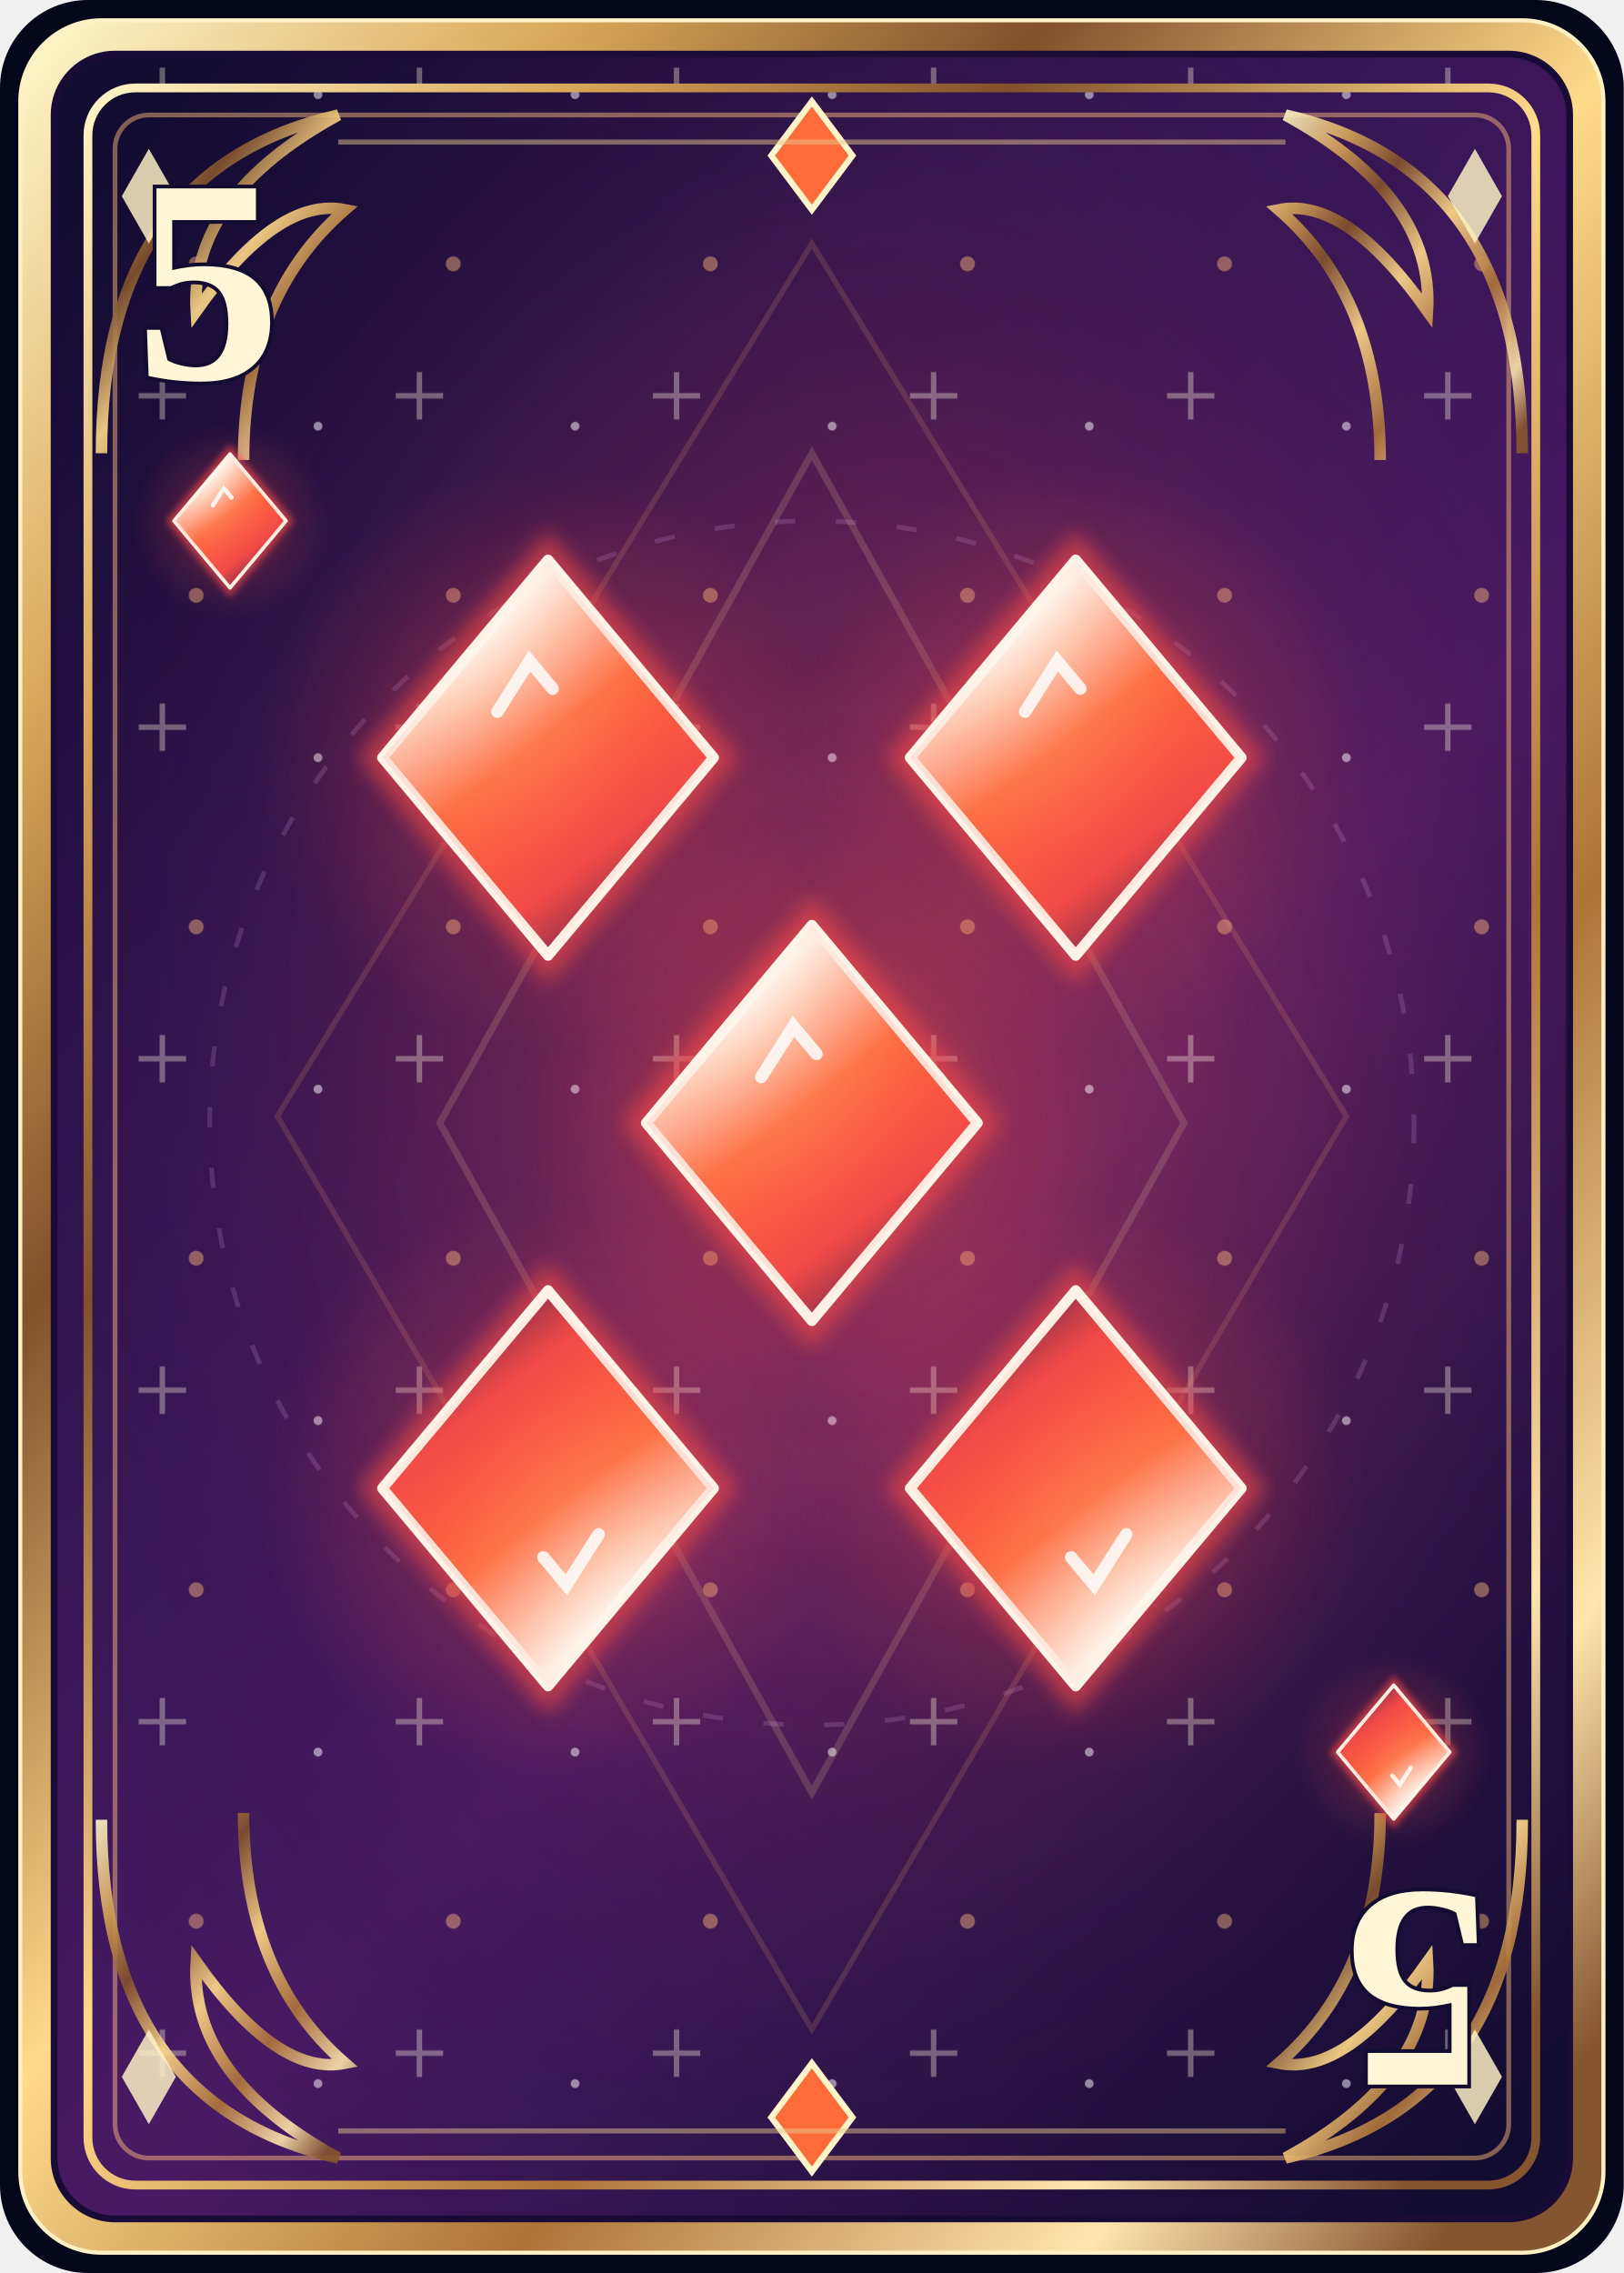
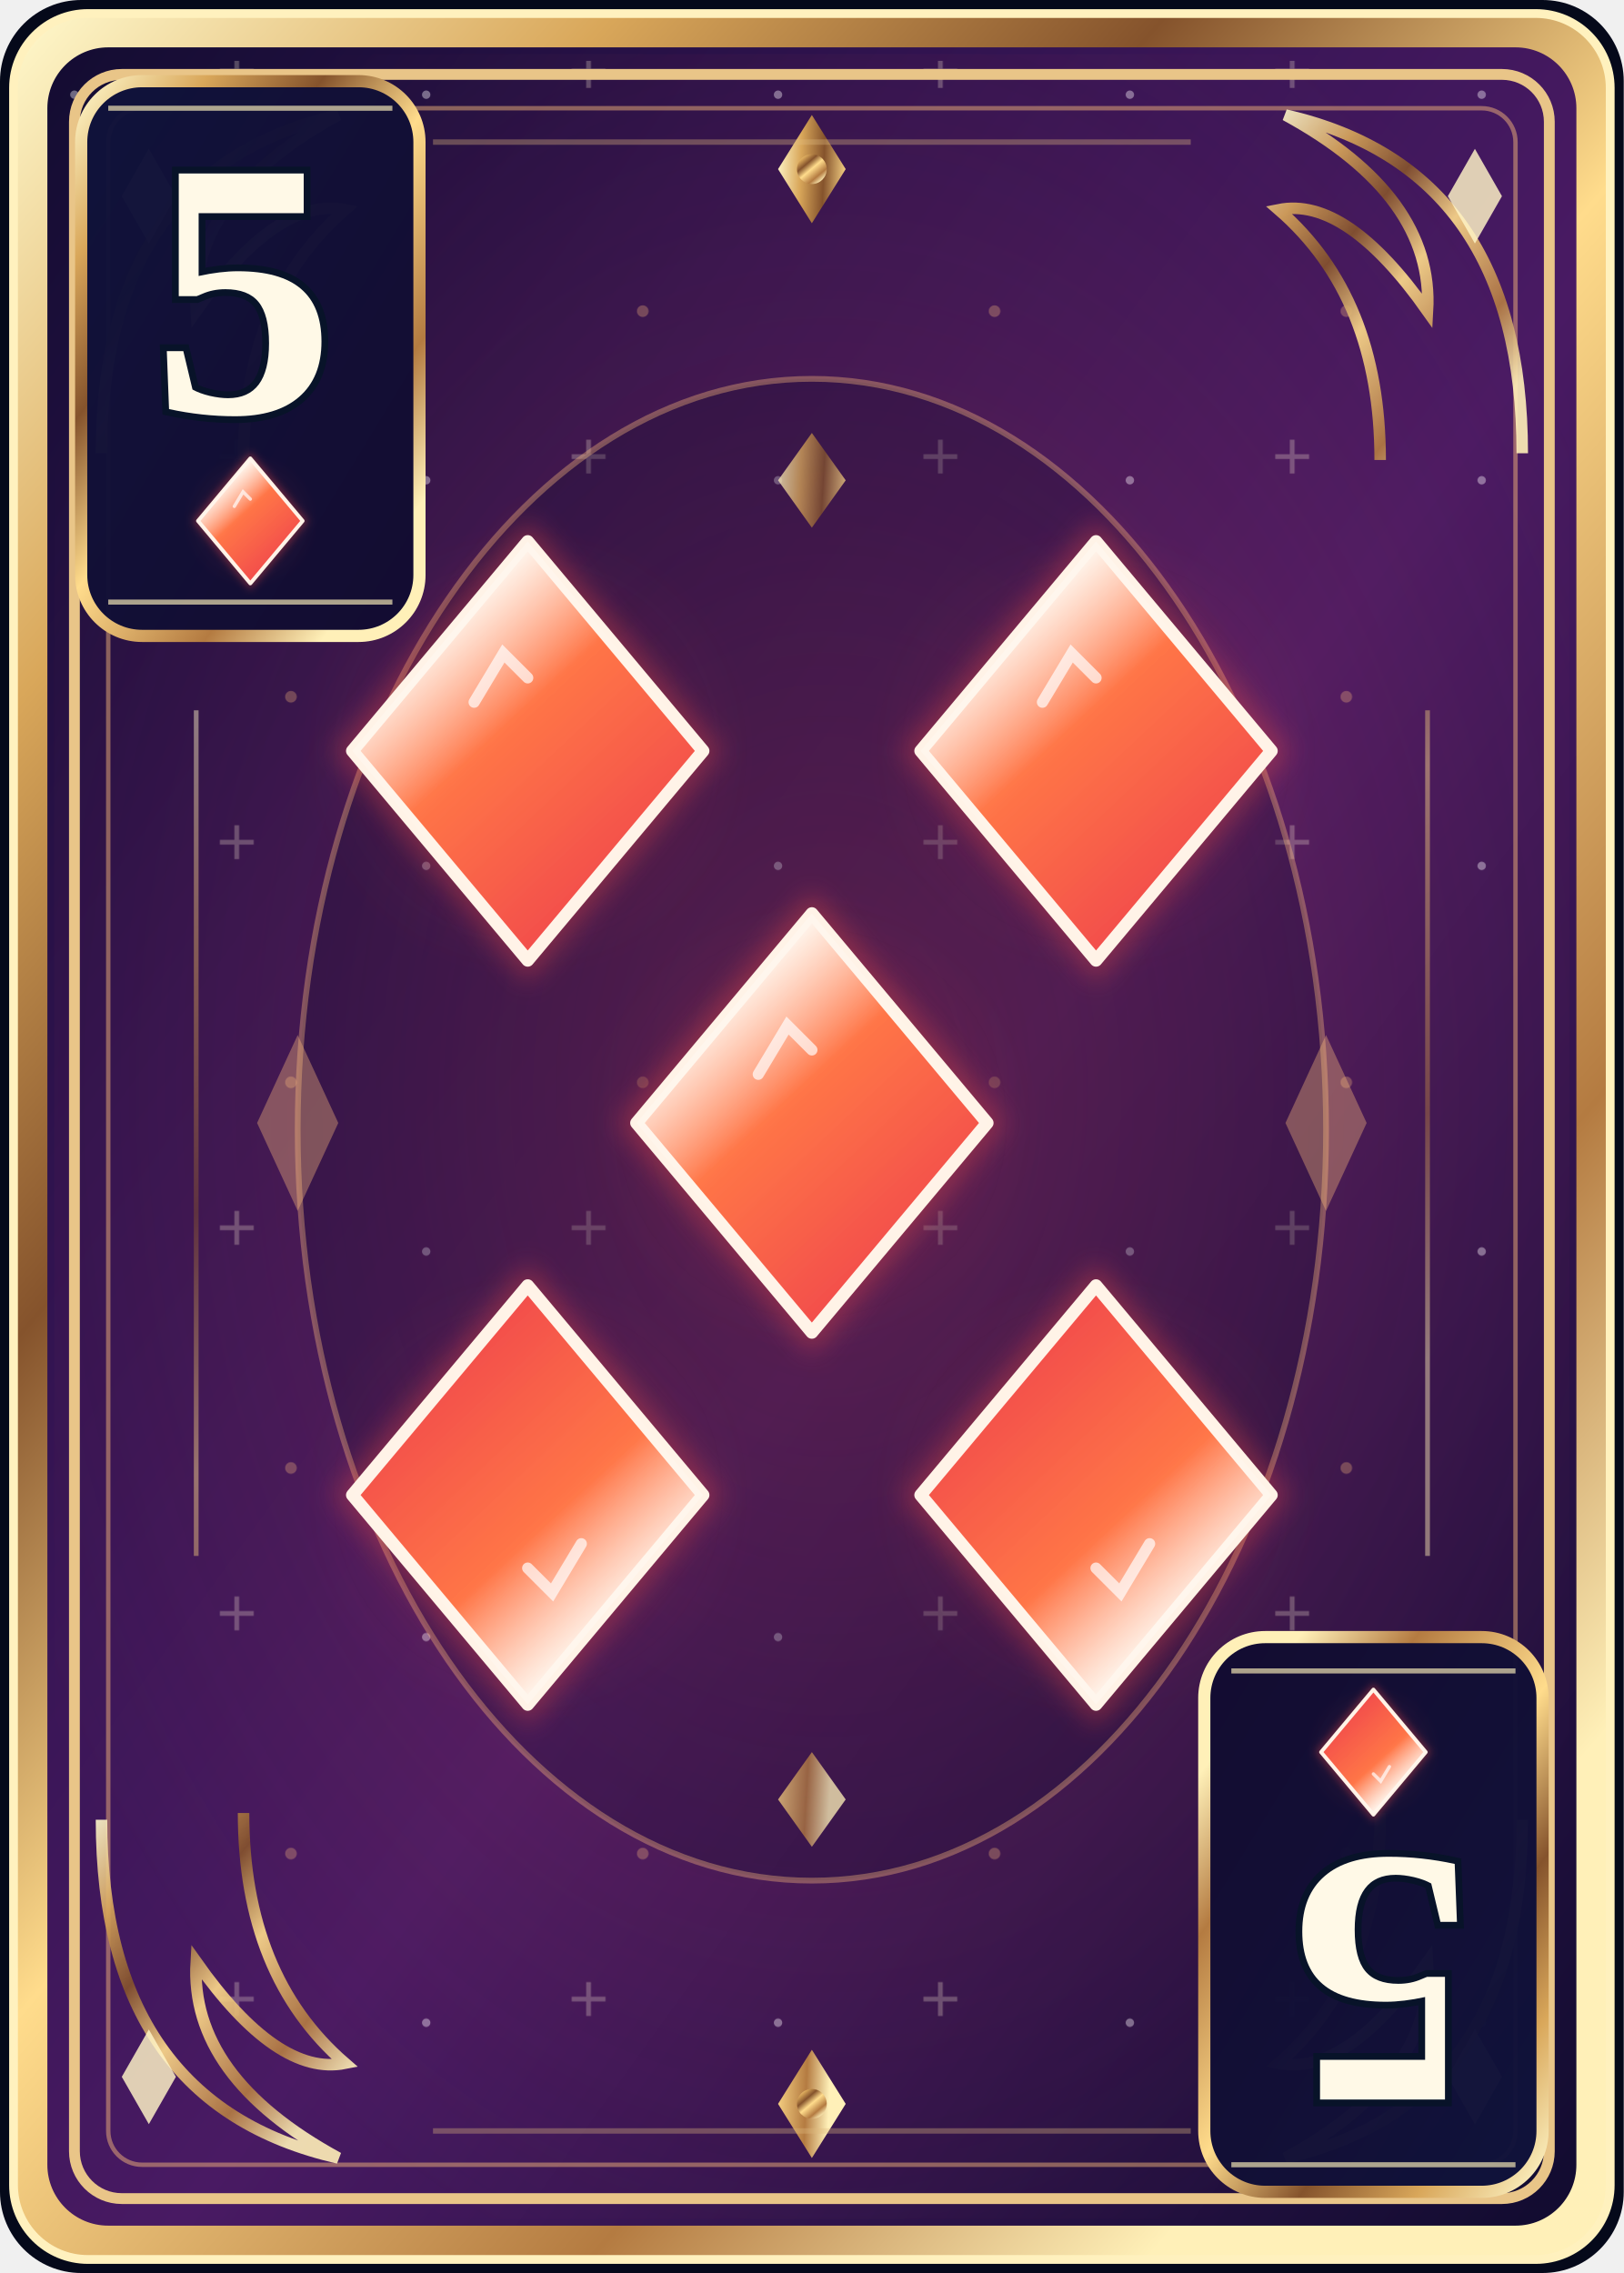
- <svg xmlns="http://www.w3.org/2000/svg" viewBox="0 0 240 336" width="240" height="336" role="img" aria-label="5 of Diamonds — Mystic Royale Cinematic" data-theme="mystic-royale-cinematic" data-rank="5" data-suit="D" data-card="D-5">
+ <svg xmlns="http://www.w3.org/2000/svg" viewBox="0 0 240 336" width="240" height="336" role="img" aria-label="5 of Diamonds — Mystic Royale V3" data-theme="mystic-royale-v3" data-rank="5" data-suit="D" data-card="D-5">
  <defs>
-     <linearGradient id="velvet" x1=".1" y1="0" x2=".9" y2="1">
-       <stop stop-color="#130c31" />
-       <stop offset=".25" stop-color="#30134f" />
-       <stop offset=".59" stop-color="#491a63" />
-       <stop offset="1" stop-color="#130c31" />
+     <linearGradient id="velvet" x1="0%" y1="0%" x2="96%" y2="100%">
+       <stop offset="0%" stop-color="#130c31" />
+       <stop offset="28%" stop-color="#30134f" />
+       <stop offset="56%" stop-color="#491a63" />
+       <stop offset="100%" stop-color="#130c31" />
    </linearGradient>
-     <radialGradient id="aura" cx=".54" cy=".45" r=".68">
-       <stop stop-color="#f34b47" stop-opacity=".37" />
-       <stop offset=".33" stop-color="#f34b47" stop-opacity=".19" />
-       <stop offset=".8" stop-color="#130c31" stop-opacity=".06" />
-       <stop offset="1" stop-color="#130c31" stop-opacity="0" />
+     <radialGradient id="aura" cx="51%" cy="48%" r="59%">
+       <stop offset="0%" stop-color="#f34b47" stop-opacity=".27" />
+       <stop offset="60%" stop-color="#f34b47" stop-opacity=".08" />
+       <stop offset="100%" stop-color="#f34b47" stop-opacity="0" />
    </radialGradient>
-     <linearGradient id="gold" x1="0" y1="0" x2=".9" y2="1">
-       <stop stop-color="#fff8cb" />
-       <stop offset=".17" stop-color="#d9a75a" />
-       <stop offset=".32" stop-color="#80512b" />
-       <stop offset=".51" stop-color="#ffdb8b" />
-       <stop offset=".71" stop-color="#ad7339" />
-       <stop offset=".89" stop-color="#ffe6ae" />
-       <stop offset="1" stop-color="#85552f" />
+     <linearGradient id="gold" x1="0%" y1="0%" x2="84%" y2="100%">
+       <stop offset="0%" stop-color="#fff8cb" />
+       <stop offset="18%" stop-color="#d9a75a" />
+       <stop offset="35%" stop-color="#85532c" />
+       <stop offset="53%" stop-color="#ffdc8c" />
+       <stop offset="77%" stop-color="#b47b41" />
+       <stop offset="94%" stop-color="#fff0b8" />
    </linearGradient>
-     <linearGradient id="gem" x1=".21" y1="0" x2=".86" y2="1">
-       <stop stop-color="#fff" stop-opacity=".99" />
-       <stop offset=".16" stop-color="#fff3e7" />
-       <stop offset=".44" stop-color="#ff6c3a" />
-       <stop offset=".72" stop-color="#f34b47" />
-       <stop offset="1" stop-color="#30134f" />
+     <linearGradient id="gem" x1="17%" y1="3%" x2="91%" y2="100%">
+       <stop offset="0%" stop-color="#fffdf8" />
+       <stop offset="15%" stop-color="#fff3e7" />
+       <stop offset="40%" stop-color="#ff6c3a" />
+       <stop offset="78%" stop-color="#f34b47" />
+       <stop offset="100%" stop-color="#30134f" />
    </linearGradient>
-     <radialGradient id="gemshine" cx=".25" cy=".14" r=".92">
-       <stop stop-color="#ffffff" stop-opacity=".91" />
-       <stop offset=".21" stop-color="#fff3e7" stop-opacity=".46" />
-       <stop offset=".72" stop-color="#f34b47" stop-opacity=".23" />
-       <stop offset="1" stop-color="#f34b47" stop-opacity="0" />
+     <linearGradient id="gemshine" x1="20%" y1="3%" x2="91%" y2="92%">
+       <stop offset="0%" stop-color="#ffffff" stop-opacity=".91" />
+       <stop offset="43%" stop-color="#ffffff" stop-opacity=".16" />
+       <stop offset="100%" stop-color="#ffffff" stop-opacity="0" />
+     </linearGradient>
+     <radialGradient id="halo">
+       <stop offset="0%" stop-color="#f34b47" stop-opacity=".64" />
+       <stop offset="54%" stop-color="#f34b47" stop-opacity=".14" />
+       <stop offset="100%" stop-color="#f34b47" stop-opacity="0" />
    </radialGradient>
-     <radialGradient id="halo" cx=".5" cy=".5" r=".5">
-       <stop stop-color="#f34b47" stop-opacity=".75" />
-       <stop offset=".65" stop-color="#f34b47" stop-opacity=".21" />
-       <stop offset="1" stop-color="#f34b47" stop-opacity="0" />
-     </radialGradient>
-     <filter id="blur">
-       <feGaussianBlur stdDeviation="5" />
+     <linearGradient id="portraitFade" x1="0%" y1="0%" x2="0%" y2="100%">
+       <stop offset="0%" stop-color="#130c31" stop-opacity=".03" />
+       <stop offset="69%" stop-color="#130c31" stop-opacity=".05" />
+       <stop offset="100%" stop-color="#130c31" stop-opacity=".89" />
+     </linearGradient>
+     <linearGradient id="indexBg" x1="0%" y1="0%" x2="100%" y2="100%">
+       <stop offset="0%" stop-color="#10133b" stop-opacity=".98" />
+       <stop offset="100%" stop-color="#130c31" stop-opacity=".98" />
+     </linearGradient>
+     <filter id="soft" x="-50%" y="-50%" width="200%" height="200%">
+       <feGaussianBlur stdDeviation="2.6" />
    </filter>
-     <filter id="soft">
-       <feGaussianBlur stdDeviation="2.2" />
-     </filter>
-     <pattern id="stars" width="38" height="49" patternUnits="userSpaceOnUse">
-       <circle cx="9" cy="14" r=".65" fill="#faf8ff" opacity=".52" />
-       <circle cx="29" cy="39" r="1.1" fill="#ffbf7d" opacity=".44" />
-       <path d="M24 6v7m-3.5-3.5h7" stroke="#fff7e4" stroke-width=".8" opacity=".35" />
+     <pattern id="stars" width="52" height="57" patternUnits="userSpaceOnUse">
+       <circle cx="11" cy="14" r=".62" fill="#fff9ff" opacity=".39" />
+       <circle cx="43" cy="46" r=".86" fill="#ffbf7d" opacity=".3" />
+       <path d="M35 8v5m-2.5-2.5h5" stroke="#fff2d7" stroke-width=".7" opacity=".26" />
    </pattern>
    <path id="suit" d="M0 -43 L36 0 L0 43 L-36 0Z" />
    <clipPath id="portraitClip">
-       <path d="M53 107Q120 60 187 107V226Q120 267 53 226Z" />
+       <rect x="41" y="76" width="158" height="190" rx="10" />
    </clipPath>
  </defs>
-   <rect width="240" height="336" rx="13" fill="#04071a" />
-   <rect x="3" y="3" width="234" height="330" rx="12" fill="url(#gold)" stroke="#fff1c4" stroke-width=".6" />
-   <rect x="8" y="8" width="224" height="320" rx="9" fill="url(#velvet)" stroke="#180b36" stroke-width="1" />
-   <rect x="8" y="8" width="224" height="320" rx="9" fill="url(#aura)" />
-   <rect x="10" y="10" width="220" height="316" rx="7" fill="url(#stars)" />
-   <rect x="13" y="13" width="214" height="310" rx="7" fill="none" stroke="url(#gold)" stroke-width="1.3" />
-   <rect x="17" y="17" width="206" height="302" rx="5" fill="none" stroke="#ffbf7d" stroke-opacity=".47" stroke-width=".7" />
-   <path d="M120 36L199 165L120 300L41 165Z" fill="none" stroke="#ffbf7d" stroke-opacity=".15" stroke-width=".8" />
-   <path d="M120 67L175 166L120 265L65 166Z" fill="none" stroke="#f4d99e" stroke-opacity=".17" stroke-width="1" />
+   <rect width="240" height="336" rx="12" fill="#05091a" />
+   <rect x="2" y="2" width="236" height="332" rx="11" fill="url(#gold)" stroke="#fff1be" stroke-width="1.3" />
+   <rect x="7" y="7" width="226" height="322" rx="9" fill="url(#velvet)" />
+   <rect x="8" y="8" width="224" height="320" rx="8" fill="url(#aura)" />
+   <rect x="9" y="9" width="222" height="318" rx="8" fill="url(#stars)" />
+   <rect x="11" y="11" width="218" height="314" rx="7" fill="none" stroke="#e9c588" stroke-width="1.6" />
+   <rect x="16" y="16" width="208" height="304" rx="5" fill="none" stroke="#ffbf7d" stroke-opacity=".46" stroke-width=".65" />
+   <path d="M29 105L29 230M211 105L211 230" stroke="url(#gold)" stroke-width=".7" opacity=".46" />
  <g stroke="url(#gold)" stroke-width="1.7" fill="none" opacity=".9">
    <path d="M15 67Q15 25 50 17Q28 29 29 46Q41 29 51 31Q36 44 36 68" />
    <path d="M225 67Q225 25 190 17Q212 29 211 46Q199 29 189 31Q204 44 204 68" />
    <path d="M15 269Q15 311 50 319Q28 307 29 290Q41 307 51 305Q36 292 36 268" />
    <path d="M225 269Q225 311 190 319Q212 307 211 290Q199 307 189 305Q204 292 204 268" />
  </g>
  <g fill="#fff4c7" opacity=".83">
    <path d="M22 22l4 7-4 7-4-7Z M218 22l4 7-4 7-4-7Z M22 314l4-7-4-7-4 7Z M218 314l4-7-4-7-4 7Z" />
  </g>
-   <path d="M120 15l6 8-6 8-6-8Z M120 321l6-8-6-8-6 8Z" fill="#ff6c3a" stroke="#fff4c9" stroke-width=".9" />
-   <path d="M50 21h140M50 315h140" stroke="#e9c88b" stroke-width=".75" opacity=".48" />
-   <circle cx="120" cy="166" r="83" fill="url(#halo)" opacity=".15" />
-   <circle cx="120" cy="166" r="89" fill="none" stroke="#e9b5fd" stroke-width=".7" opacity=".17" stroke-dasharray="3 6" />
-   <g transform="translate(81 112) rotate(0) scale(0.68)" class="royal-pip">
-     <circle r="63" fill="url(#halo)" opacity=".6" />
-     <use href="#suit" fill="#f34b47" opacity=".62" filter="url(#soft)" stroke="#f34b47" stroke-width="8" />
-     <use href="#suit" fill="url(#gem)" stroke="#fff3e7" stroke-width="2.3" stroke-linejoin="round" />
-     <use href="#suit" fill="url(#gemshine)" opacity=".56" />
-     <path d="M-11 -10L-4 -21 L1 -15" fill="none" stroke="#fff" stroke-width="2.7" opacity=".83" stroke-linecap="round" />
+   <g fill="url(#gold)">
+     <path d="M120 17l5 8-5 8-5-8Z M120 319l5-8-5-8-5 8Z" />
+     <circle cx="120" cy="25" r="2.2" />
+     <circle cx="120" cy="311" r="2.2" />
  </g>
-   <g transform="translate(159 112) rotate(0) scale(0.68)" class="royal-pip">
-     <circle r="63" fill="url(#halo)" opacity=".6" />
-     <use href="#suit" fill="#f34b47" opacity=".62" filter="url(#soft)" stroke="#f34b47" stroke-width="8" />
-     <use href="#suit" fill="url(#gem)" stroke="#fff3e7" stroke-width="2.3" stroke-linejoin="round" />
-     <use href="#suit" fill="url(#gemshine)" opacity=".56" />
-     <path d="M-11 -10L-4 -21 L1 -15" fill="none" stroke="#fff" stroke-width="2.7" opacity=".83" stroke-linecap="round" />
+   <path d="M64 21h112M64 315h112" stroke="#dfb97e" stroke-width=".8" opacity=".35" />
+   <ellipse cx="120" cy="167" rx="76" ry="111" fill="#130c31" opacity=".27" />
+   <ellipse cx="120" cy="167" rx="76" ry="111" fill="none" stroke="#ffbf7d" stroke-width=".85" opacity=".36" />
+   <path d="M120 64l5 7-5 7-5-7ZM120 259l5 7-5 7-5-7Z" fill="url(#gold)" opacity=".76" />
+   <path d="M44 153l6 13-6 13-6-13ZM196 153l6 13-6 13-6-13Z" fill="#ffbf7d" opacity=".36" />
+   <g class="royal-pip" transform="translate(78 111) rotate(0) scale(0.72)">
+     <circle r="47" fill="url(#halo)" opacity=".40" />
+     <use href="#suit" fill="#f34b47" stroke="#f34b47" stroke-width="6" filter="url(#soft)" opacity=".35" />
+     <use href="#suit" fill="url(#gem)" stroke="#fff3e7" stroke-width="2.6" stroke-linejoin="round" />
+     <use href="#suit" fill="url(#gemshine)" opacity=".41" />
+     <path d="M-11 -10L-5 -20L0 -15" fill="none" stroke="#ffffff" stroke-width="2.3" opacity=".68" stroke-linecap="round" />
  </g>
-   <g transform="translate(120 166) rotate(0) scale(0.68)" class="royal-pip">
-     <circle r="63" fill="url(#halo)" opacity=".6" />
-     <use href="#suit" fill="#f34b47" opacity=".62" filter="url(#soft)" stroke="#f34b47" stroke-width="8" />
-     <use href="#suit" fill="url(#gem)" stroke="#fff3e7" stroke-width="2.3" stroke-linejoin="round" />
-     <use href="#suit" fill="url(#gemshine)" opacity=".56" />
-     <path d="M-11 -10L-4 -21 L1 -15" fill="none" stroke="#fff" stroke-width="2.7" opacity=".83" stroke-linecap="round" />
+   <g class="royal-pip" transform="translate(162 111) rotate(0) scale(0.72)">
+     <circle r="47" fill="url(#halo)" opacity=".40" />
+     <use href="#suit" fill="#f34b47" stroke="#f34b47" stroke-width="6" filter="url(#soft)" opacity=".35" />
+     <use href="#suit" fill="url(#gem)" stroke="#fff3e7" stroke-width="2.6" stroke-linejoin="round" />
+     <use href="#suit" fill="url(#gemshine)" opacity=".41" />
+     <path d="M-11 -10L-5 -20L0 -15" fill="none" stroke="#ffffff" stroke-width="2.3" opacity=".68" stroke-linecap="round" />
  </g>
-   <g transform="translate(81 220) rotate(180) scale(0.68)" class="royal-pip">
-     <circle r="63" fill="url(#halo)" opacity=".6" />
-     <use href="#suit" fill="#f34b47" opacity=".62" filter="url(#soft)" stroke="#f34b47" stroke-width="8" />
-     <use href="#suit" fill="url(#gem)" stroke="#fff3e7" stroke-width="2.3" stroke-linejoin="round" />
-     <use href="#suit" fill="url(#gemshine)" opacity=".56" />
-     <path d="M-11 -10L-4 -21 L1 -15" fill="none" stroke="#fff" stroke-width="2.7" opacity=".83" stroke-linecap="round" />
+   <g class="royal-pip" transform="translate(120 166) rotate(0) scale(0.72)">
+     <circle r="47" fill="url(#halo)" opacity=".40" />
+     <use href="#suit" fill="#f34b47" stroke="#f34b47" stroke-width="6" filter="url(#soft)" opacity=".35" />
+     <use href="#suit" fill="url(#gem)" stroke="#fff3e7" stroke-width="2.6" stroke-linejoin="round" />
+     <use href="#suit" fill="url(#gemshine)" opacity=".41" />
+     <path d="M-11 -10L-5 -20L0 -15" fill="none" stroke="#ffffff" stroke-width="2.3" opacity=".68" stroke-linecap="round" />
  </g>
-   <g transform="translate(159 220) rotate(180) scale(0.68)" class="royal-pip">
-     <circle r="63" fill="url(#halo)" opacity=".6" />
-     <use href="#suit" fill="#f34b47" opacity=".62" filter="url(#soft)" stroke="#f34b47" stroke-width="8" />
-     <use href="#suit" fill="url(#gem)" stroke="#fff3e7" stroke-width="2.3" stroke-linejoin="round" />
-     <use href="#suit" fill="url(#gemshine)" opacity=".56" />
-     <path d="M-11 -10L-4 -21 L1 -15" fill="none" stroke="#fff" stroke-width="2.7" opacity=".83" stroke-linecap="round" />
+   <g class="royal-pip" transform="translate(78 221) rotate(180) scale(0.72)">
+     <circle r="47" fill="url(#halo)" opacity=".40" />
+     <use href="#suit" fill="#f34b47" stroke="#f34b47" stroke-width="6" filter="url(#soft)" opacity=".35" />
+     <use href="#suit" fill="url(#gem)" stroke="#fff3e7" stroke-width="2.6" stroke-linejoin="round" />
+     <use href="#suit" fill="url(#gemshine)" opacity=".41" />
+     <path d="M-11 -10L-5 -20L0 -15" fill="none" stroke="#ffffff" stroke-width="2.3" opacity=".68" stroke-linecap="round" />
  </g>
-   <g>
-     <text x="20" y="56" font-family="Georgia,Times New Roman,serif" font-size="43" font-weight="bold" fill="#fff6d8" stroke="#130c31" stroke-width="1.1" paint-order="stroke">5</text>
-     <g transform="translate(34 77) rotate(0) scale(0.23)" class="royal-pip">
-       <circle r="63" fill="url(#halo)" opacity=".6" />
-       <use href="#suit" fill="#f34b47" opacity=".62" filter="url(#soft)" stroke="#f34b47" stroke-width="8" />
-       <use href="#suit" fill="url(#gem)" stroke="#fff3e7" stroke-width="2.3" stroke-linejoin="round" />
-       <use href="#suit" fill="url(#gemshine)" opacity=".56" />
-       <path d="M-11 -10L-4 -21 L1 -15" fill="none" stroke="#fff" stroke-width="2.7" opacity=".83" stroke-linecap="round" />
+   <g class="royal-pip" transform="translate(162 221) rotate(180) scale(0.72)">
+     <circle r="47" fill="url(#halo)" opacity=".40" />
+     <use href="#suit" fill="#f34b47" stroke="#f34b47" stroke-width="6" filter="url(#soft)" opacity=".35" />
+     <use href="#suit" fill="url(#gem)" stroke="#fff3e7" stroke-width="2.6" stroke-linejoin="round" />
+     <use href="#suit" fill="url(#gemshine)" opacity=".41" />
+     <path d="M-11 -10L-5 -20L0 -15" fill="none" stroke="#ffffff" stroke-width="2.3" opacity=".68" stroke-linecap="round" />
+   </g>
+   <g class="corner-index">
+     <rect x="12" y="12" width="50" height="82" rx="9" fill="url(#indexBg)" stroke="url(#gold)" stroke-width="1.8" />
+     <path d="M16 16h42M16 89h42" stroke="#fff2bd" stroke-width=".75" opacity=".65" />
+     <text x="36" y="61" text-anchor="middle" font-family="Georgia,Times New Roman,serif" font-weight="bold" font-size="54" fill="#fff9e7" stroke="#081329" stroke-width="2" paint-order="stroke">5</text>
+     <g class="royal-pip" transform="translate(37 77) rotate(0) scale(0.215)">
+       <circle r="47" fill="url(#halo)" opacity=".40" />
+       <use href="#suit" fill="#f34b47" stroke="#f34b47" stroke-width="6" filter="url(#soft)" opacity=".35" />
+       <use href="#suit" fill="url(#gem)" stroke="#fff3e7" stroke-width="2.6" stroke-linejoin="round" />
+       <use href="#suit" fill="url(#gemshine)" opacity=".41" />
+       <path d="M-11 -10L-5 -20L0 -15" fill="none" stroke="#ffffff" stroke-width="2.3" opacity=".68" stroke-linecap="round" />
    </g>
  </g>
-   <g transform="translate(240 336) rotate(180)">
-     <text x="20" y="56" font-family="Georgia,Times New Roman,serif" font-size="43" font-weight="bold" fill="#fff6d8" stroke="#130c31" stroke-width="1.1" paint-order="stroke">5</text>
-     <g transform="translate(34 77) rotate(0) scale(0.23)" class="royal-pip">
-       <circle r="63" fill="url(#halo)" opacity=".6" />
-       <use href="#suit" fill="#f34b47" opacity=".62" filter="url(#soft)" stroke="#f34b47" stroke-width="8" />
-       <use href="#suit" fill="url(#gem)" stroke="#fff3e7" stroke-width="2.3" stroke-linejoin="round" />
-       <use href="#suit" fill="url(#gemshine)" opacity=".56" />
-       <path d="M-11 -10L-4 -21 L1 -15" fill="none" stroke="#fff" stroke-width="2.7" opacity=".83" stroke-linecap="round" />
+   <g class="corner-index" transform="translate(240 336) rotate(180)">
+     <rect x="12" y="12" width="50" height="82" rx="9" fill="url(#indexBg)" stroke="url(#gold)" stroke-width="1.8" />
+     <path d="M16 16h42M16 89h42" stroke="#fff2bd" stroke-width=".75" opacity=".65" />
+     <text x="36" y="61" text-anchor="middle" font-family="Georgia,Times New Roman,serif" font-weight="bold" font-size="54" fill="#fff9e7" stroke="#081329" stroke-width="2" paint-order="stroke">5</text>
+     <g class="royal-pip" transform="translate(37 77) rotate(0) scale(0.215)">
+       <circle r="47" fill="url(#halo)" opacity=".40" />
+       <use href="#suit" fill="#f34b47" stroke="#f34b47" stroke-width="6" filter="url(#soft)" opacity=".35" />
+       <use href="#suit" fill="url(#gem)" stroke="#fff3e7" stroke-width="2.6" stroke-linejoin="round" />
+       <use href="#suit" fill="url(#gemshine)" opacity=".41" />
+       <path d="M-11 -10L-5 -20L0 -15" fill="none" stroke="#ffffff" stroke-width="2.3" opacity=".68" stroke-linecap="round" />
    </g>
  </g>
</svg>
